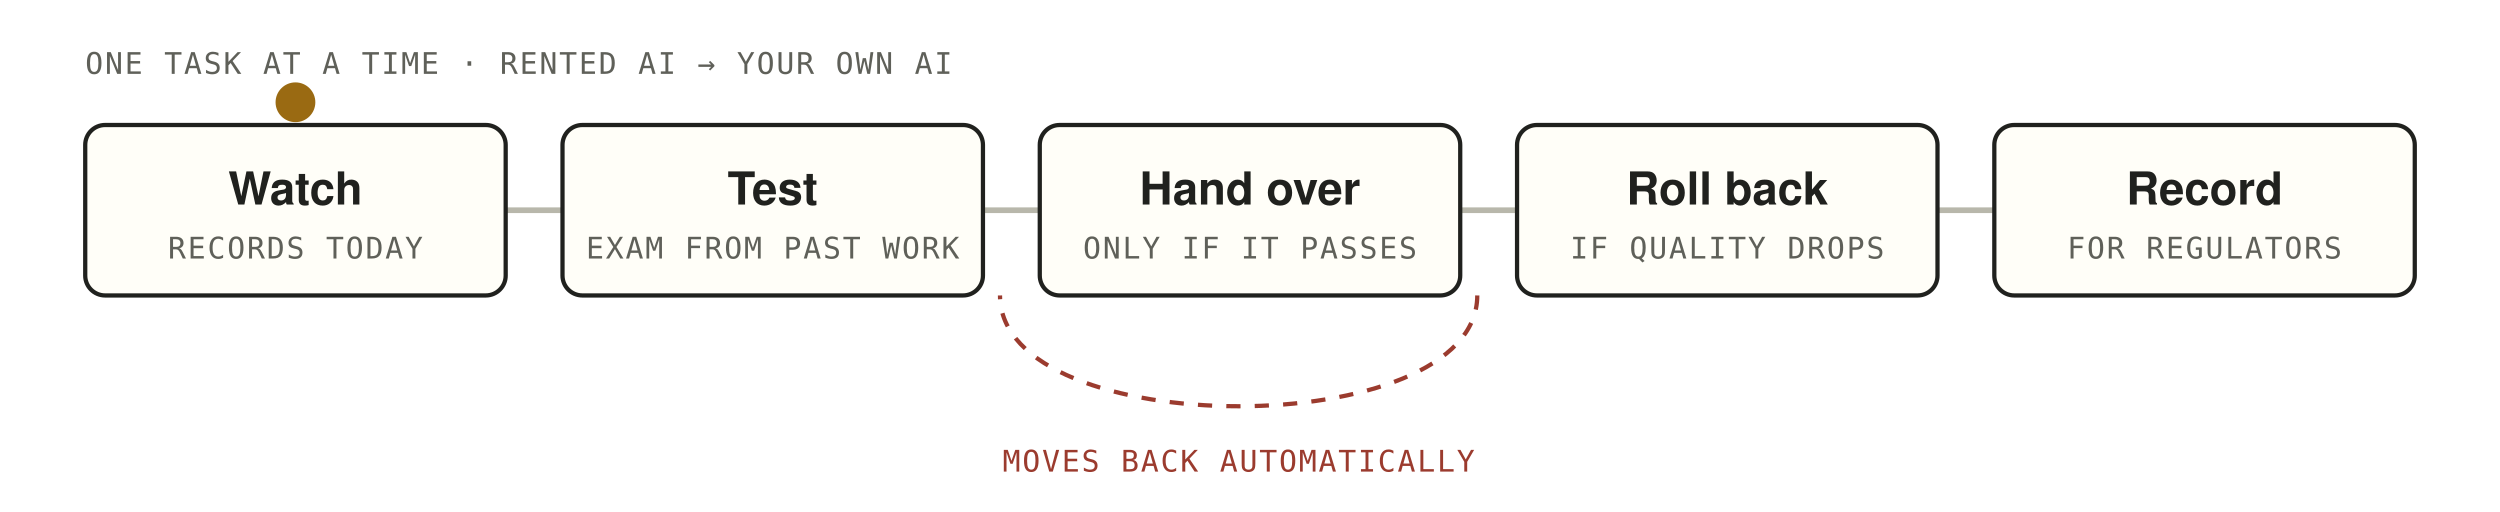
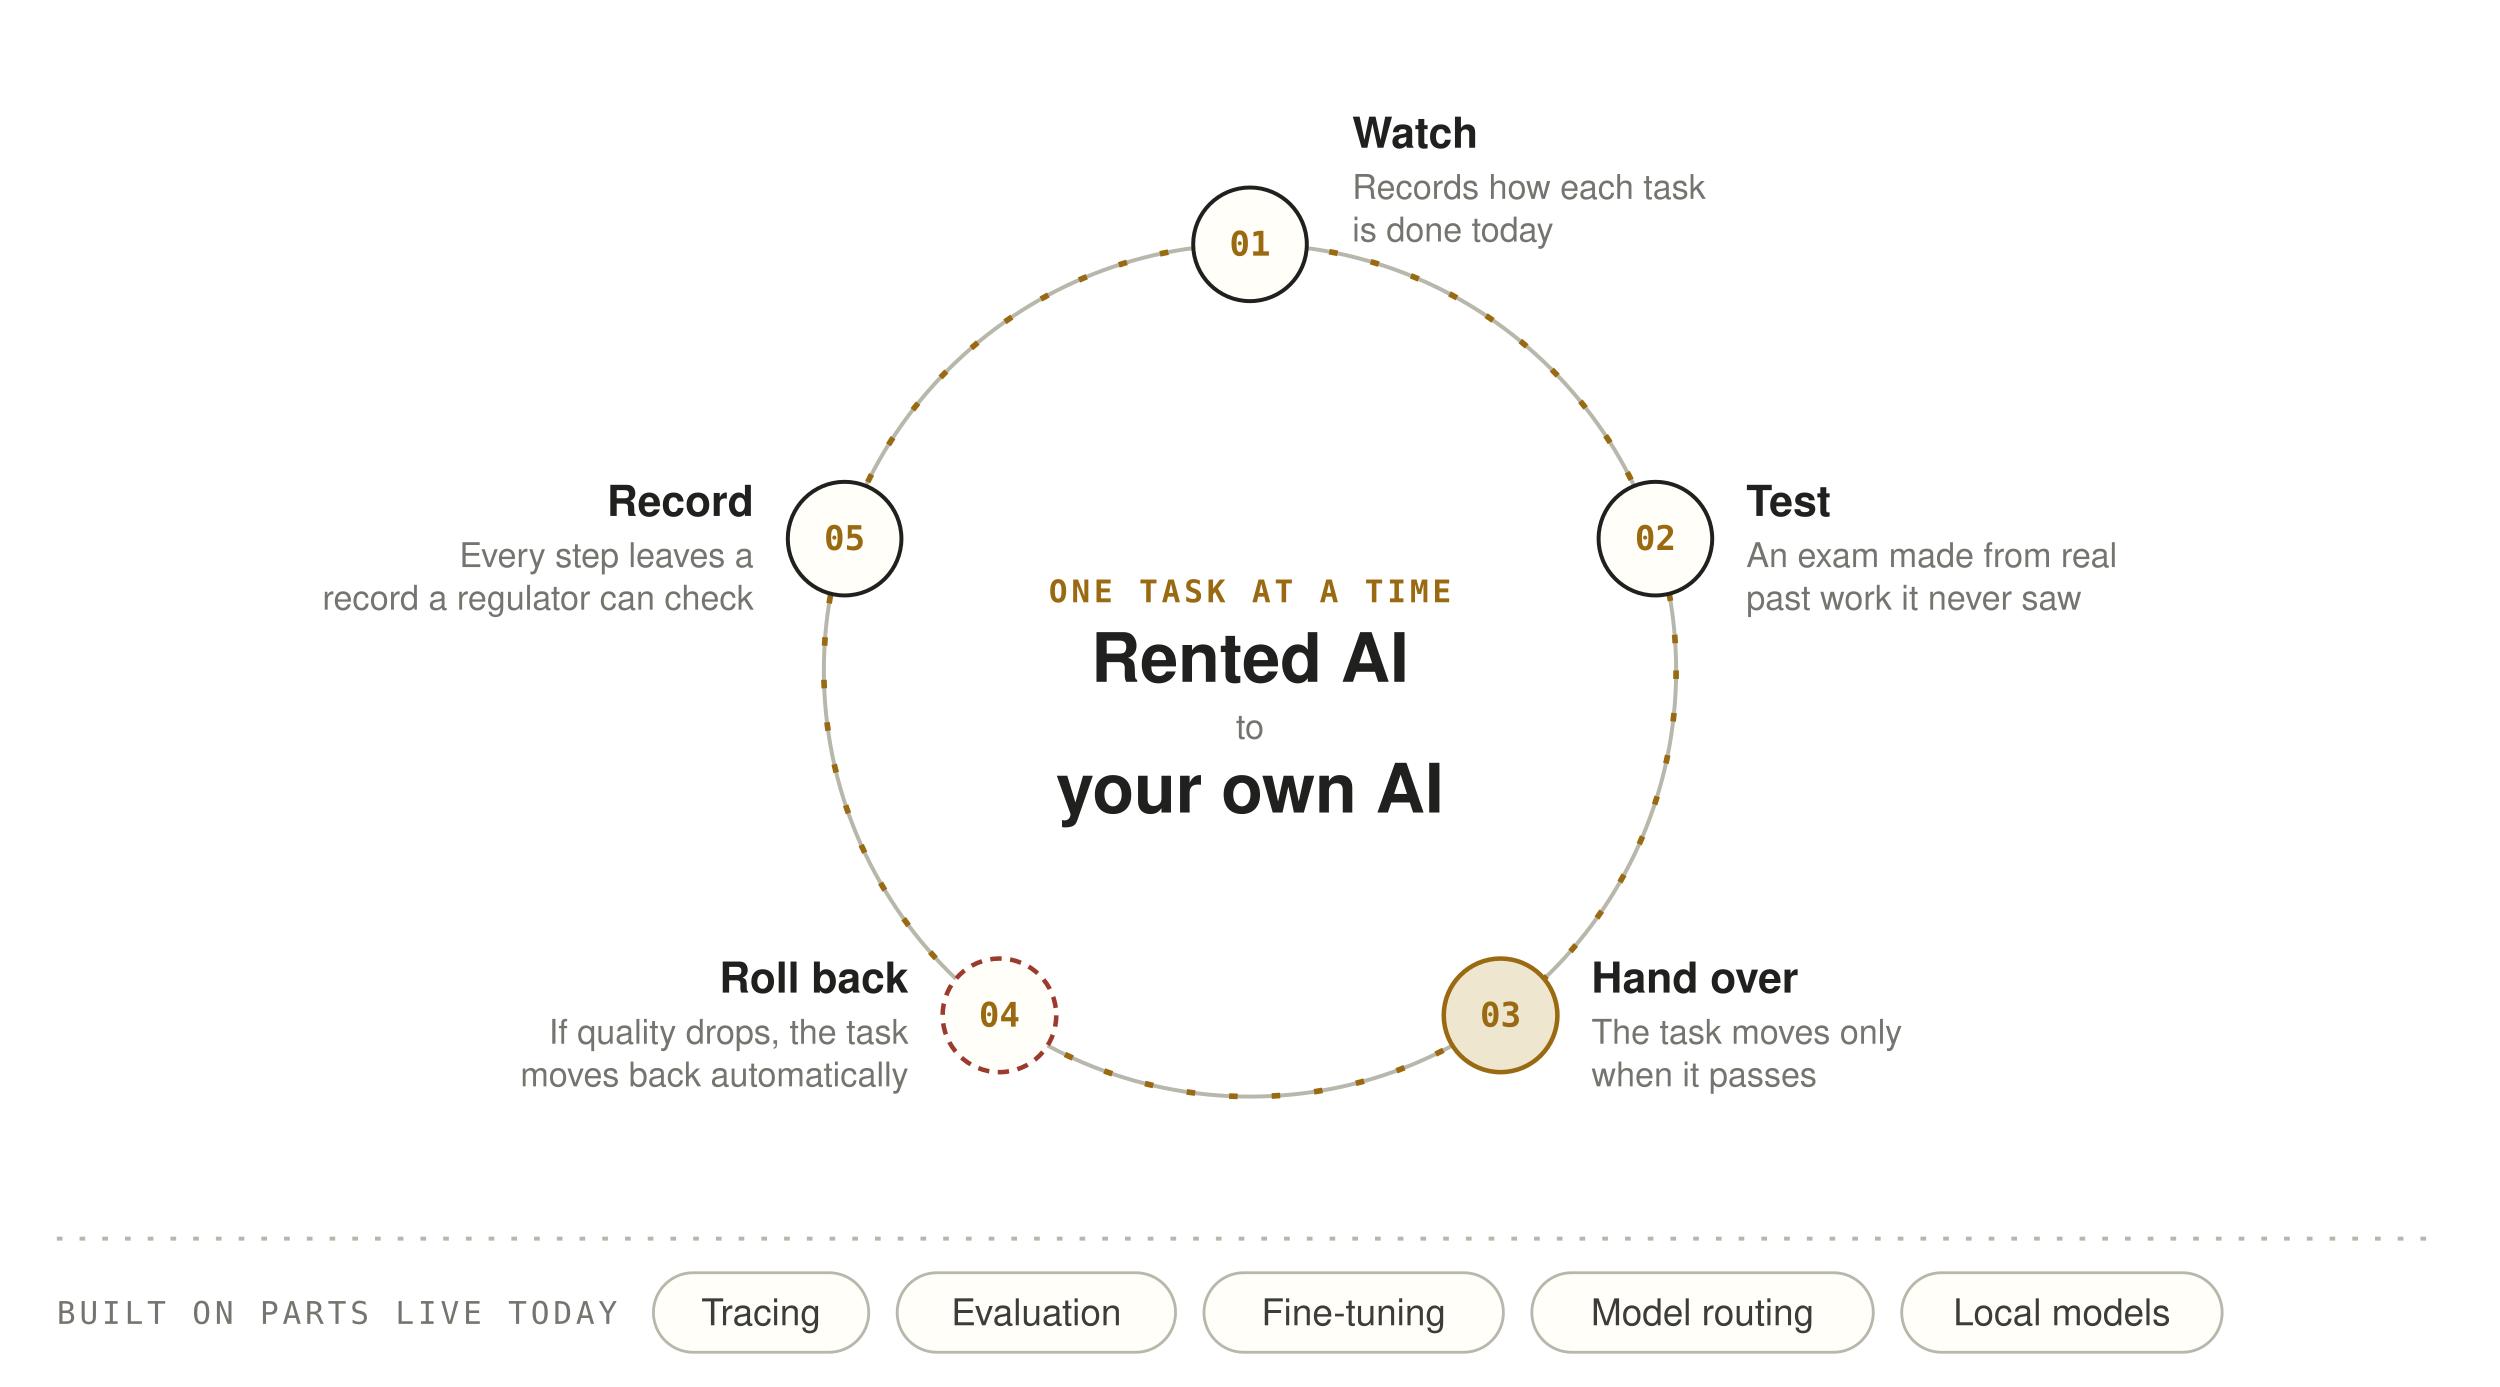
- <svg xmlns="http://www.w3.org/2000/svg" viewBox="0 0 880 180" width="880" height="180" role="img" aria-label="How the handover works: Watch, Test, Hand over, Roll back, Record. A task moves to your own AI only after it passes; if quality drops it moves back.">
+ <svg xmlns="http://www.w3.org/2000/svg" viewBox="0 0 880 488" width="880" height="488" role="img" aria-label="How the handover works: a loop of Watch, Test, Hand over, Record and Roll back, moving one task at a time from rented AI to your own AI, built on tracing, evaluation, fine-tuning, model routing and local models">
  <style>
-     .box{fill:#fffef8;stroke:#20211e;stroke-width:1.5}
-     .t{font:600 16px -apple-system,BlinkMacSystemFont,'Segoe UI',Helvetica,Arial,sans-serif;fill:#20211e}
-     .s{font:500 10.5px ui-monospace,SFMono-Regular,Menlo,Consolas,monospace;fill:#5f6059;letter-spacing:.06em}
-     .wire{stroke:#b8b7ab;stroke-width:2}
-     .back{fill:none;stroke:#9b3b2e;stroke-width:1.5;stroke-dasharray:5 5}
-     .bl{font:500 10.5px ui-monospace,SFMono-Regular,Menlo,Consolas,monospace;fill:#9b3b2e;letter-spacing:.06em}
-     .tok{fill:#9a6a12;animation:ride 8s infinite}
-     .pass{font:600 11px ui-monospace,SFMono-Regular,Menlo,Consolas,monospace;fill:#3f6b4a;letter-spacing:.06em;opacity:0;animation:pass 8s infinite}
-     @keyframes ride{0%{transform:translateX(0);opacity:0}4%{opacity:1}
-       18%,24%{transform:translateX(168px)}38%,46%{transform:translateX(336px)}
-       60%,66%{transform:translateX(504px)}82%,94%{transform:translateX(672px);opacity:1}100%{transform:translateX(672px);opacity:0}}
-     @keyframes pass{0%,36%{opacity:0}40%,52%{opacity:1}58%,100%{opacity:0}}
-     @media (prefers-reduced-motion:reduce){.tok,.pass{animation:none}.tok{transform:translateX(336px)}}
-     </style>
-   <line class="wire" x1="104" y1="74" x2="776" y2="74" />
-   <path class="back" d="M520 104 C 520 156, 352 156, 352 104" />
-   <text class="bl" x="436" y="166" text-anchor="middle">MOVES BACK AUTOMATICALLY</text>
-   <rect class="box" x="30" y="44" width="148" height="60" rx="7" />
-   <text class="t" x="104" y="72" text-anchor="middle">Watch</text>
-   <text class="s" x="104" y="91" text-anchor="middle">RECORDS TODAY</text>
-   <rect class="box" x="198" y="44" width="148" height="60" rx="7" />
-   <text class="t" x="272" y="72" text-anchor="middle">Test</text>
-   <text class="s" x="272" y="91" text-anchor="middle">EXAM FROM PAST WORK</text>
-   <rect class="box" x="366" y="44" width="148" height="60" rx="7" />
-   <text class="t" x="440" y="72" text-anchor="middle">Hand over</text>
-   <text class="s" x="440" y="91" text-anchor="middle">ONLY IF IT PASSES</text>
-   <rect class="box" x="534" y="44" width="148" height="60" rx="7" />
-   <text class="t" x="608" y="72" text-anchor="middle">Roll back</text>
-   <text class="s" x="608" y="91" text-anchor="middle">IF QUALITY DROPS</text>
-   <rect class="box" x="702" y="44" width="148" height="60" rx="7" />
-   <text class="t" x="776" y="72" text-anchor="middle">Record</text>
-   <text class="s" x="776" y="91" text-anchor="middle">FOR REGULATORS</text>
-   <text class="s" x="30" y="26">ONE TASK AT A TIME · RENTED AI → YOUR OWN AI</text>
-   <text class="pass" x="436" y="128" text-anchor="middle">✓ PASSED</text>
-   <circle class="tok" cx="104" cy="36" r="7" />
+ .eb{font:500 11px ui-monospace,SFMono-Regular,Menlo,Consolas,monospace;fill:#74756e;letter-spacing:.12em}
+ .ebA{font:600 11px ui-monospace,SFMono-Regular,Menlo,Consolas,monospace;fill:#9a6a12;letter-spacing:.12em}
+ .h1{font:650 22px -apple-system,BlinkMacSystemFont,'Segoe UI',Helvetica,Arial,sans-serif;fill:#20211e}
+ .h2{font:600 15px -apple-system,BlinkMacSystemFont,'Segoe UI',Helvetica,Arial,sans-serif;fill:#20211e}
+ .tx{font:400 13px -apple-system,BlinkMacSystemFont,'Segoe UI',Helvetica,Arial,sans-serif;fill:#3c3d38}
+ .sm{font:400 12px -apple-system,BlinkMacSystemFont,'Segoe UI',Helvetica,Arial,sans-serif;fill:#74756e}
+ .mono{font:500 12px ui-monospace,SFMono-Regular,Menlo,Consolas,monospace;fill:#20211e}
+ .pill{fill:#fffef8;stroke:#b8b7ab;stroke-width:1}
+ .pillHi{fill:#efe6cf;stroke:#9a6a12;stroke-width:1.2}
+ .card{fill:#fffef8;stroke:#20211e;stroke-width:1.4}
+ .soft{fill:#f3f0e6;stroke:#b8b7ab;stroke-width:1}
+ .dash{fill:none;stroke:#9a6a12;stroke-width:1.4;stroke-dasharray:6 6}
+ .wire{fill:none;stroke:#b8b7ab;stroke-width:1.4}
+ .flow{fill:none;stroke:#9a6a12;stroke-width:1.6;stroke-dasharray:4 10;animation:flow 1.6s linear infinite}
+ .flowR{fill:none;stroke:#9a6a12;stroke-width:1.6;stroke-dasharray:4 10;animation:flowR 1.6s linear infinite}
+ .okb{fill:#e1eedf} .okt{font:600 11px -apple-system,BlinkMacSystemFont,'Segoe UI',Helvetica,Arial,sans-serif;fill:#2f6b45}
+ .acb{fill:#f6ead0} .act{font:600 11px -apple-system,BlinkMacSystemFont,'Segoe UI',Helvetica,Arial,sans-serif;fill:#9a6a12}
+ .dot{fill:#9a6a12}
+ @keyframes flow{to{stroke-dashoffset:-28}}
+ @keyframes flowR{to{stroke-dashoffset:28}}
+ @media (prefers-reduced-motion:reduce){*{animation:none!important}}
+ 
+ .orbit{fill:none;stroke:#b8b7ab;stroke-width:1.4}
+ .orbitF{fill:none;stroke:#9a6a12;stroke-width:2;stroke-dasharray:3 12;animation:flow 1.8s linear infinite}
+ .node{fill:#fffef8;stroke:#20211e;stroke-width:1.4}
+ .nodeBack{fill:#fffef8;stroke:#9b3b2e;stroke-width:1.6;stroke-dasharray:4 3}
+ .nodeHi{fill:#efe6cf;stroke:#9a6a12;stroke-width:1.6}
+ .num{font:650 12px ui-monospace,SFMono-Regular,Menlo,Consolas,monospace;fill:#9a6a12}
+ .back{fill:none;stroke:#9b3b2e;stroke-width:1.6;stroke-dasharray:6 6;animation:flowR 1.6s linear infinite}
+ .bt{font:600 11px ui-monospace,SFMono-Regular,Menlo,Consolas,monospace;fill:#9b3b2e;letter-spacing:.08em}
+ .spin{transform-origin:440px 236px;animation:spin 10s linear infinite}
+ @keyframes spin{to{transform:rotate(360deg)}}
+ </style>
+   <circle class="orbit" cx="440" cy="236" r="150" />
+   <circle class="orbitF" cx="440" cy="236" r="150" />
+   <g class="spin">
+     <circle class="dot" cx="440" cy="86" r="6" />
+   </g>
+   <text class="ebA" x="440" y="212" text-anchor="middle">ONE TASK AT A TIME</text>
+   <text class="h1" x="440" y="240" text-anchor="middle" style="font-size:24px">Rented AI</text>
+   <text class="sm" x="440" y="260" text-anchor="middle">to</text>
+   <text class="h1" x="440" y="286" text-anchor="middle" style="font-size:24px">your own AI</text>
+   <circle class="node" cx="440.0" cy="86.0" r="20" />
+   <text class="num" x="440.0" y="90.0" text-anchor="middle">01</text>
+   <text class="h2" x="476.0" y="52.0" text-anchor="start">Watch</text>
+   <text class="sm" x="476.0" y="70.0" text-anchor="start">Records how each task</text>
+   <text class="sm" x="476.0" y="85.0" text-anchor="start">is done today</text>
+   <circle class="node" cx="582.7" cy="189.6" r="20" />
+   <text class="num" x="582.7" y="193.6" text-anchor="middle">02</text>
+   <text class="h2" x="614.7" y="181.6" text-anchor="start">Test</text>
+   <text class="sm" x="614.7" y="199.6" text-anchor="start">An exam made from real</text>
+   <text class="sm" x="614.7" y="214.6" text-anchor="start">past work it never saw</text>
+   <circle class="nodeHi" cx="528.2" cy="357.4" r="20" />
+   <text class="num" x="528.2" y="361.4" text-anchor="middle">03</text>
+   <text class="h2" x="560.2" y="349.4" text-anchor="start">Hand over</text>
+   <text class="sm" x="560.2" y="367.4" text-anchor="start">The task moves only</text>
+   <text class="sm" x="560.2" y="382.4" text-anchor="start">when it passes</text>
+   <circle class="nodeBack" cx="351.8" cy="357.4" r="20" />
+   <text class="num" x="351.8" y="361.4" text-anchor="middle">04</text>
+   <text class="h2" x="319.8" y="349.4" text-anchor="end">Roll back</text>
+   <text class="sm" x="319.8" y="367.4" text-anchor="end">If quality drops, the task</text>
+   <text class="sm" x="319.8" y="382.4" text-anchor="end">moves back automatically</text>
+   <circle class="node" cx="297.3" cy="189.6" r="20" />
+   <text class="num" x="297.3" y="193.6" text-anchor="middle">05</text>
+   <text class="h2" x="265.3" y="181.6" text-anchor="end">Record</text>
+   <text class="sm" x="265.3" y="199.6" text-anchor="end">Every step leaves a</text>
+   <text class="sm" x="265.3" y="214.6" text-anchor="end">record a regulator can check</text>
+   <line x1="20" y1="436" x2="860" y2="436" style="stroke-dasharray:2 6" class="wire" />
+   <text class="eb" x="20" y="466">BUILT ON PARTS LIVE TODAY</text>
+   <rect class="pill" x="230" y="448" width="75.8" height="28" rx="14.0" />
+   <text class="tx" x="267.9" y="466.5" text-anchor="middle">Tracing</text>
+   <rect class="pill" x="315.8" y="448" width="98.0" height="28" rx="14.0" />
+   <text class="tx" x="364.8" y="466.5" text-anchor="middle">Evaluation</text>
+   <rect class="pill" x="423.8" y="448" width="105.4" height="28" rx="14.0" />
+   <text class="tx" x="476.5" y="466.5" text-anchor="middle">Fine-tuning</text>
+   <rect class="pill" x="539.2" y="448" width="120.2" height="28" rx="14.0" />
+   <text class="tx" x="599.3" y="466.5" text-anchor="middle">Model routing</text>
+   <rect class="pill" x="669.4" y="448" width="112.8" height="28" rx="14.0" />
+   <text class="tx" x="725.8" y="466.5" text-anchor="middle">Local models</text>
</svg>
